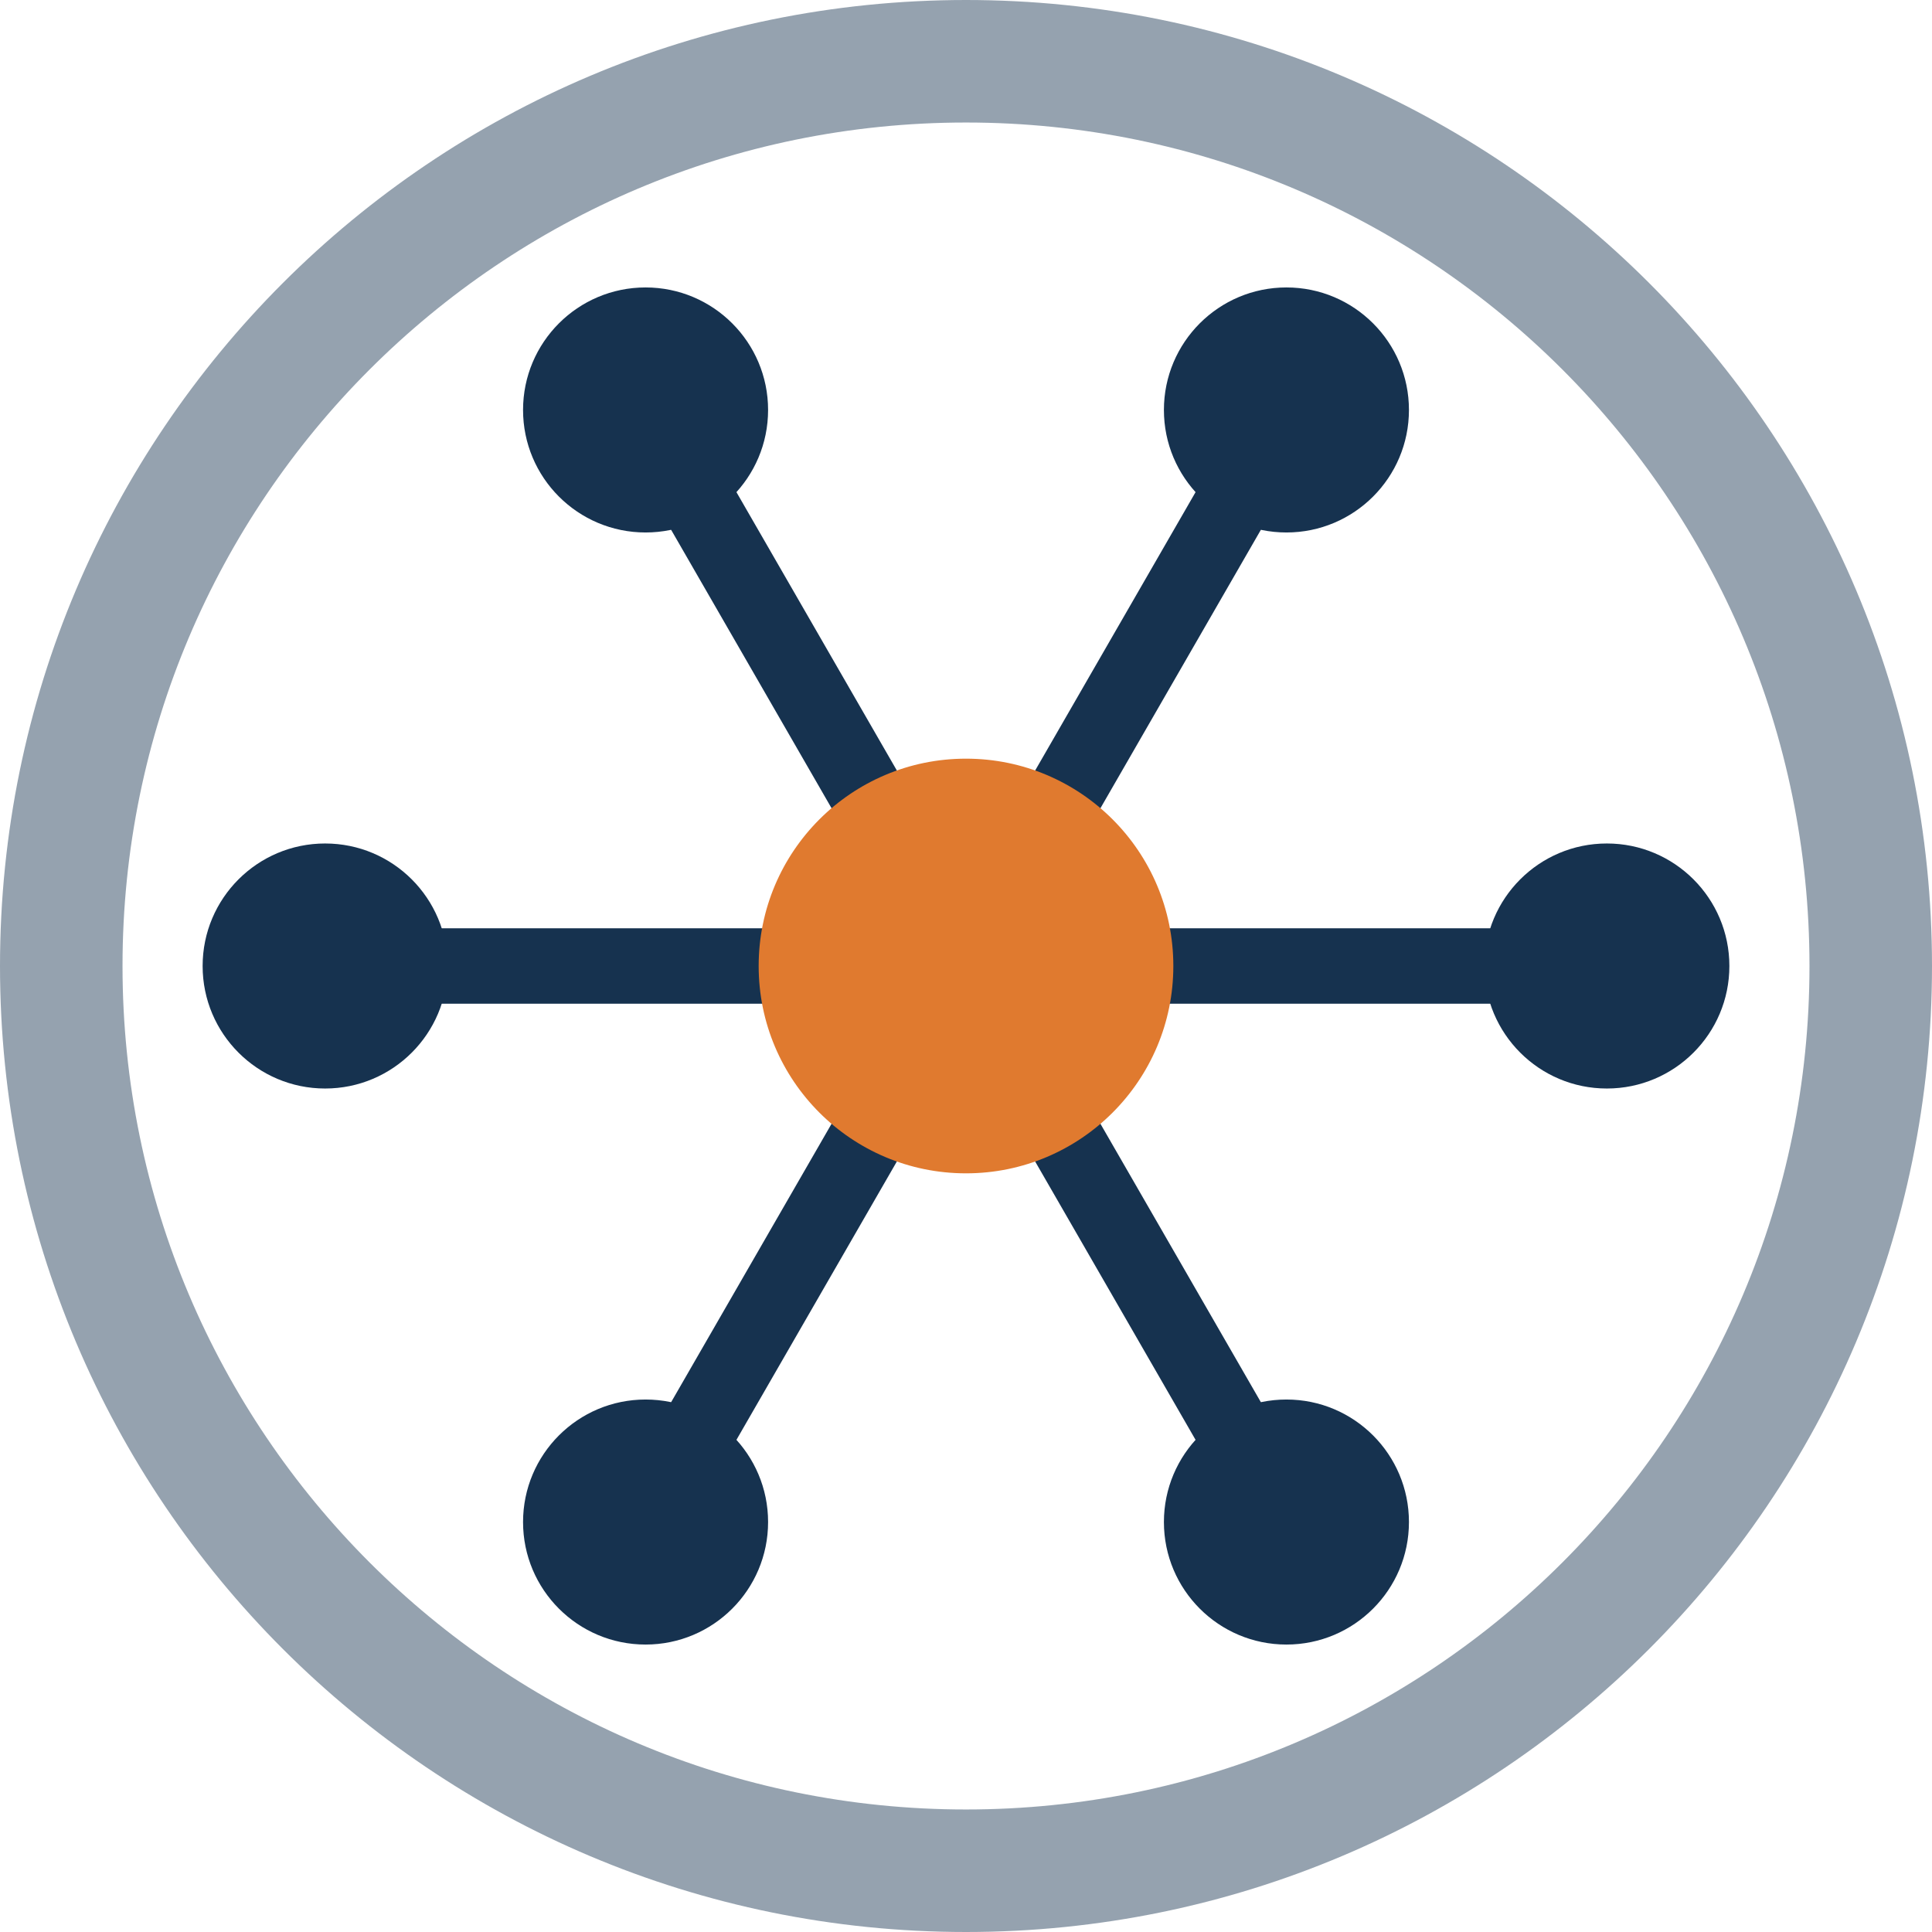
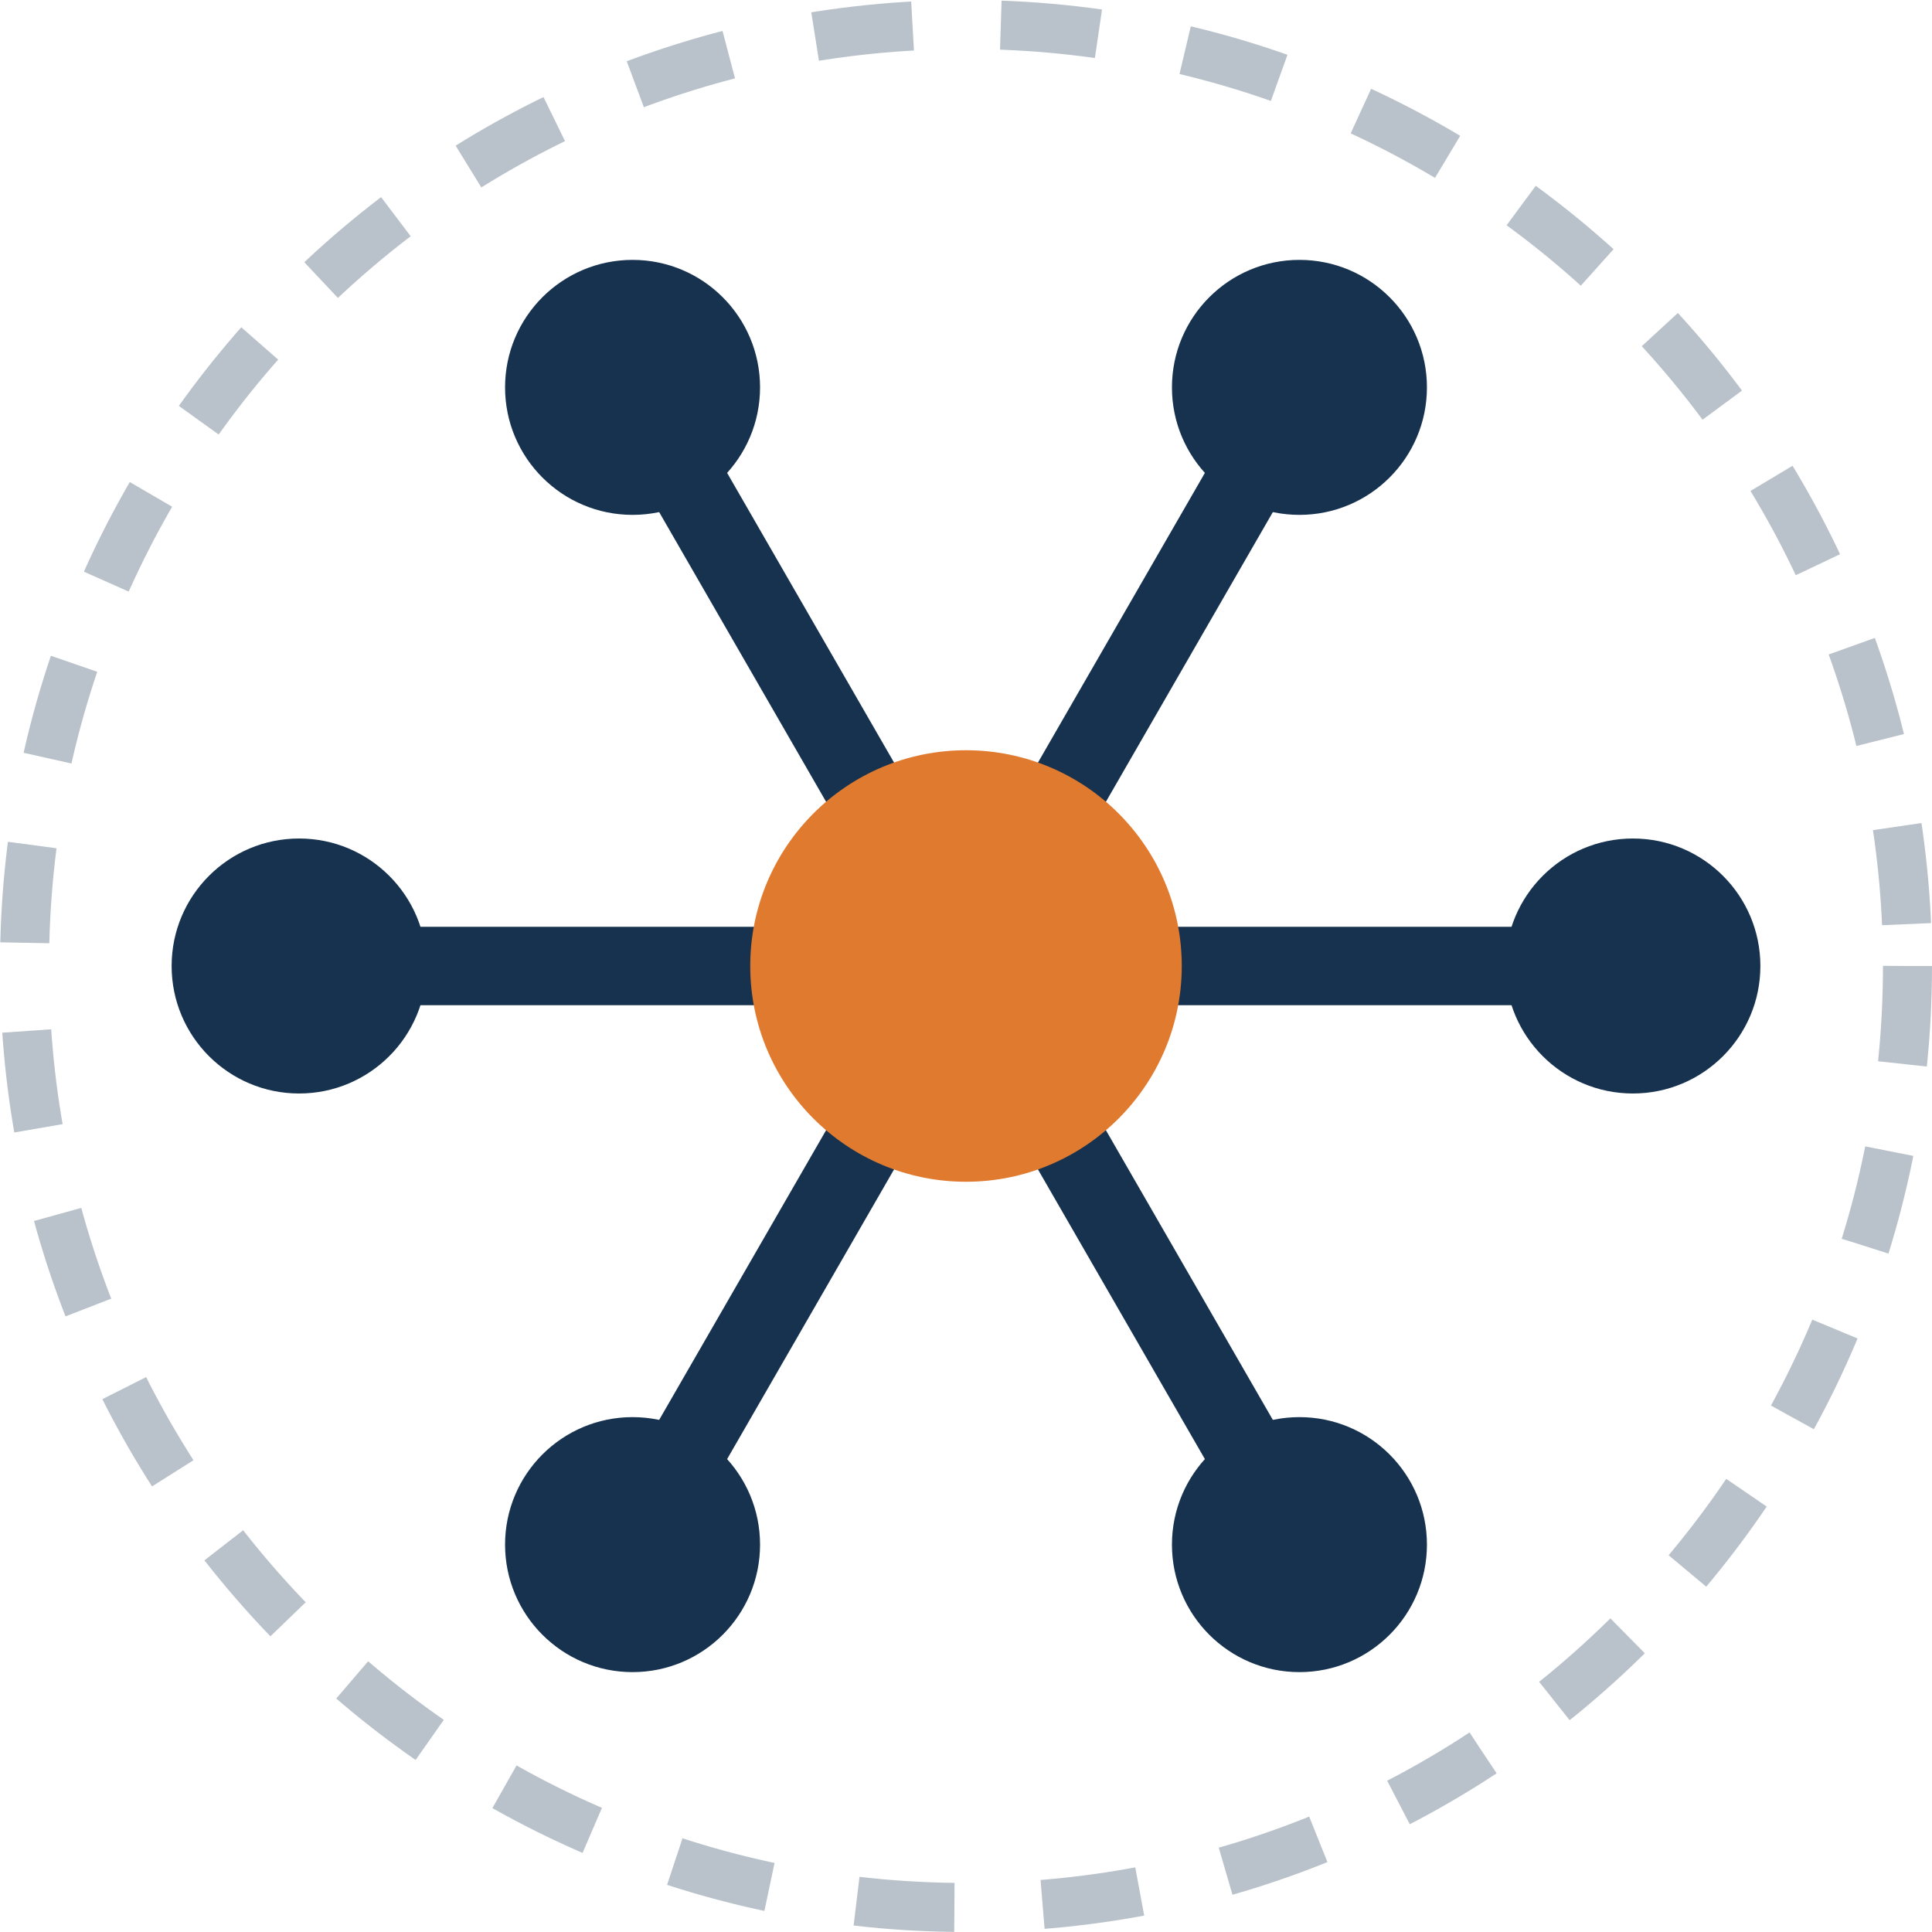
- <svg xmlns="http://www.w3.org/2000/svg" viewBox="25.5 25.5 205 205" width="256" height="256" role="img" aria-label="IANN">
-   <circle cx="128" cy="128" r="96" fill="none" stroke="#16324F" stroke-opacity="0.45" stroke-width="13" />
+ <svg xmlns="http://www.w3.org/2000/svg" viewBox="29.5 29.5 197 197" width="256" height="256" role="img" aria-label="IANN">
+   <circle cx="128" cy="128" r="96" fill="none" stroke="#16324F" stroke-opacity="0.3" stroke-width="5" stroke-dasharray="10 9" />
  <g stroke="#16324F" stroke-width="8" stroke-linecap="round" fill="none">
    <path d="M128 128 L196 128" />
    <path d="M128 128 L162 187" />
    <path d="M128 128 L94 187" />
    <path d="M128 128 L60 128" />
    <path d="M128 128 L94 69" />
    <path d="M128 128 L162 69" />
  </g>
  <g fill="#16324F">
    <circle cx="196" cy="128" r="13" />
    <circle cx="162" cy="187" r="13" />
    <circle cx="94" cy="187" r="13" />
    <circle cx="60" cy="128" r="13" />
    <circle cx="94" cy="69" r="13" />
    <circle cx="162" cy="69" r="13" />
  </g>
  <circle cx="128" cy="128" r="22" fill="#E07A2F" />
</svg>
